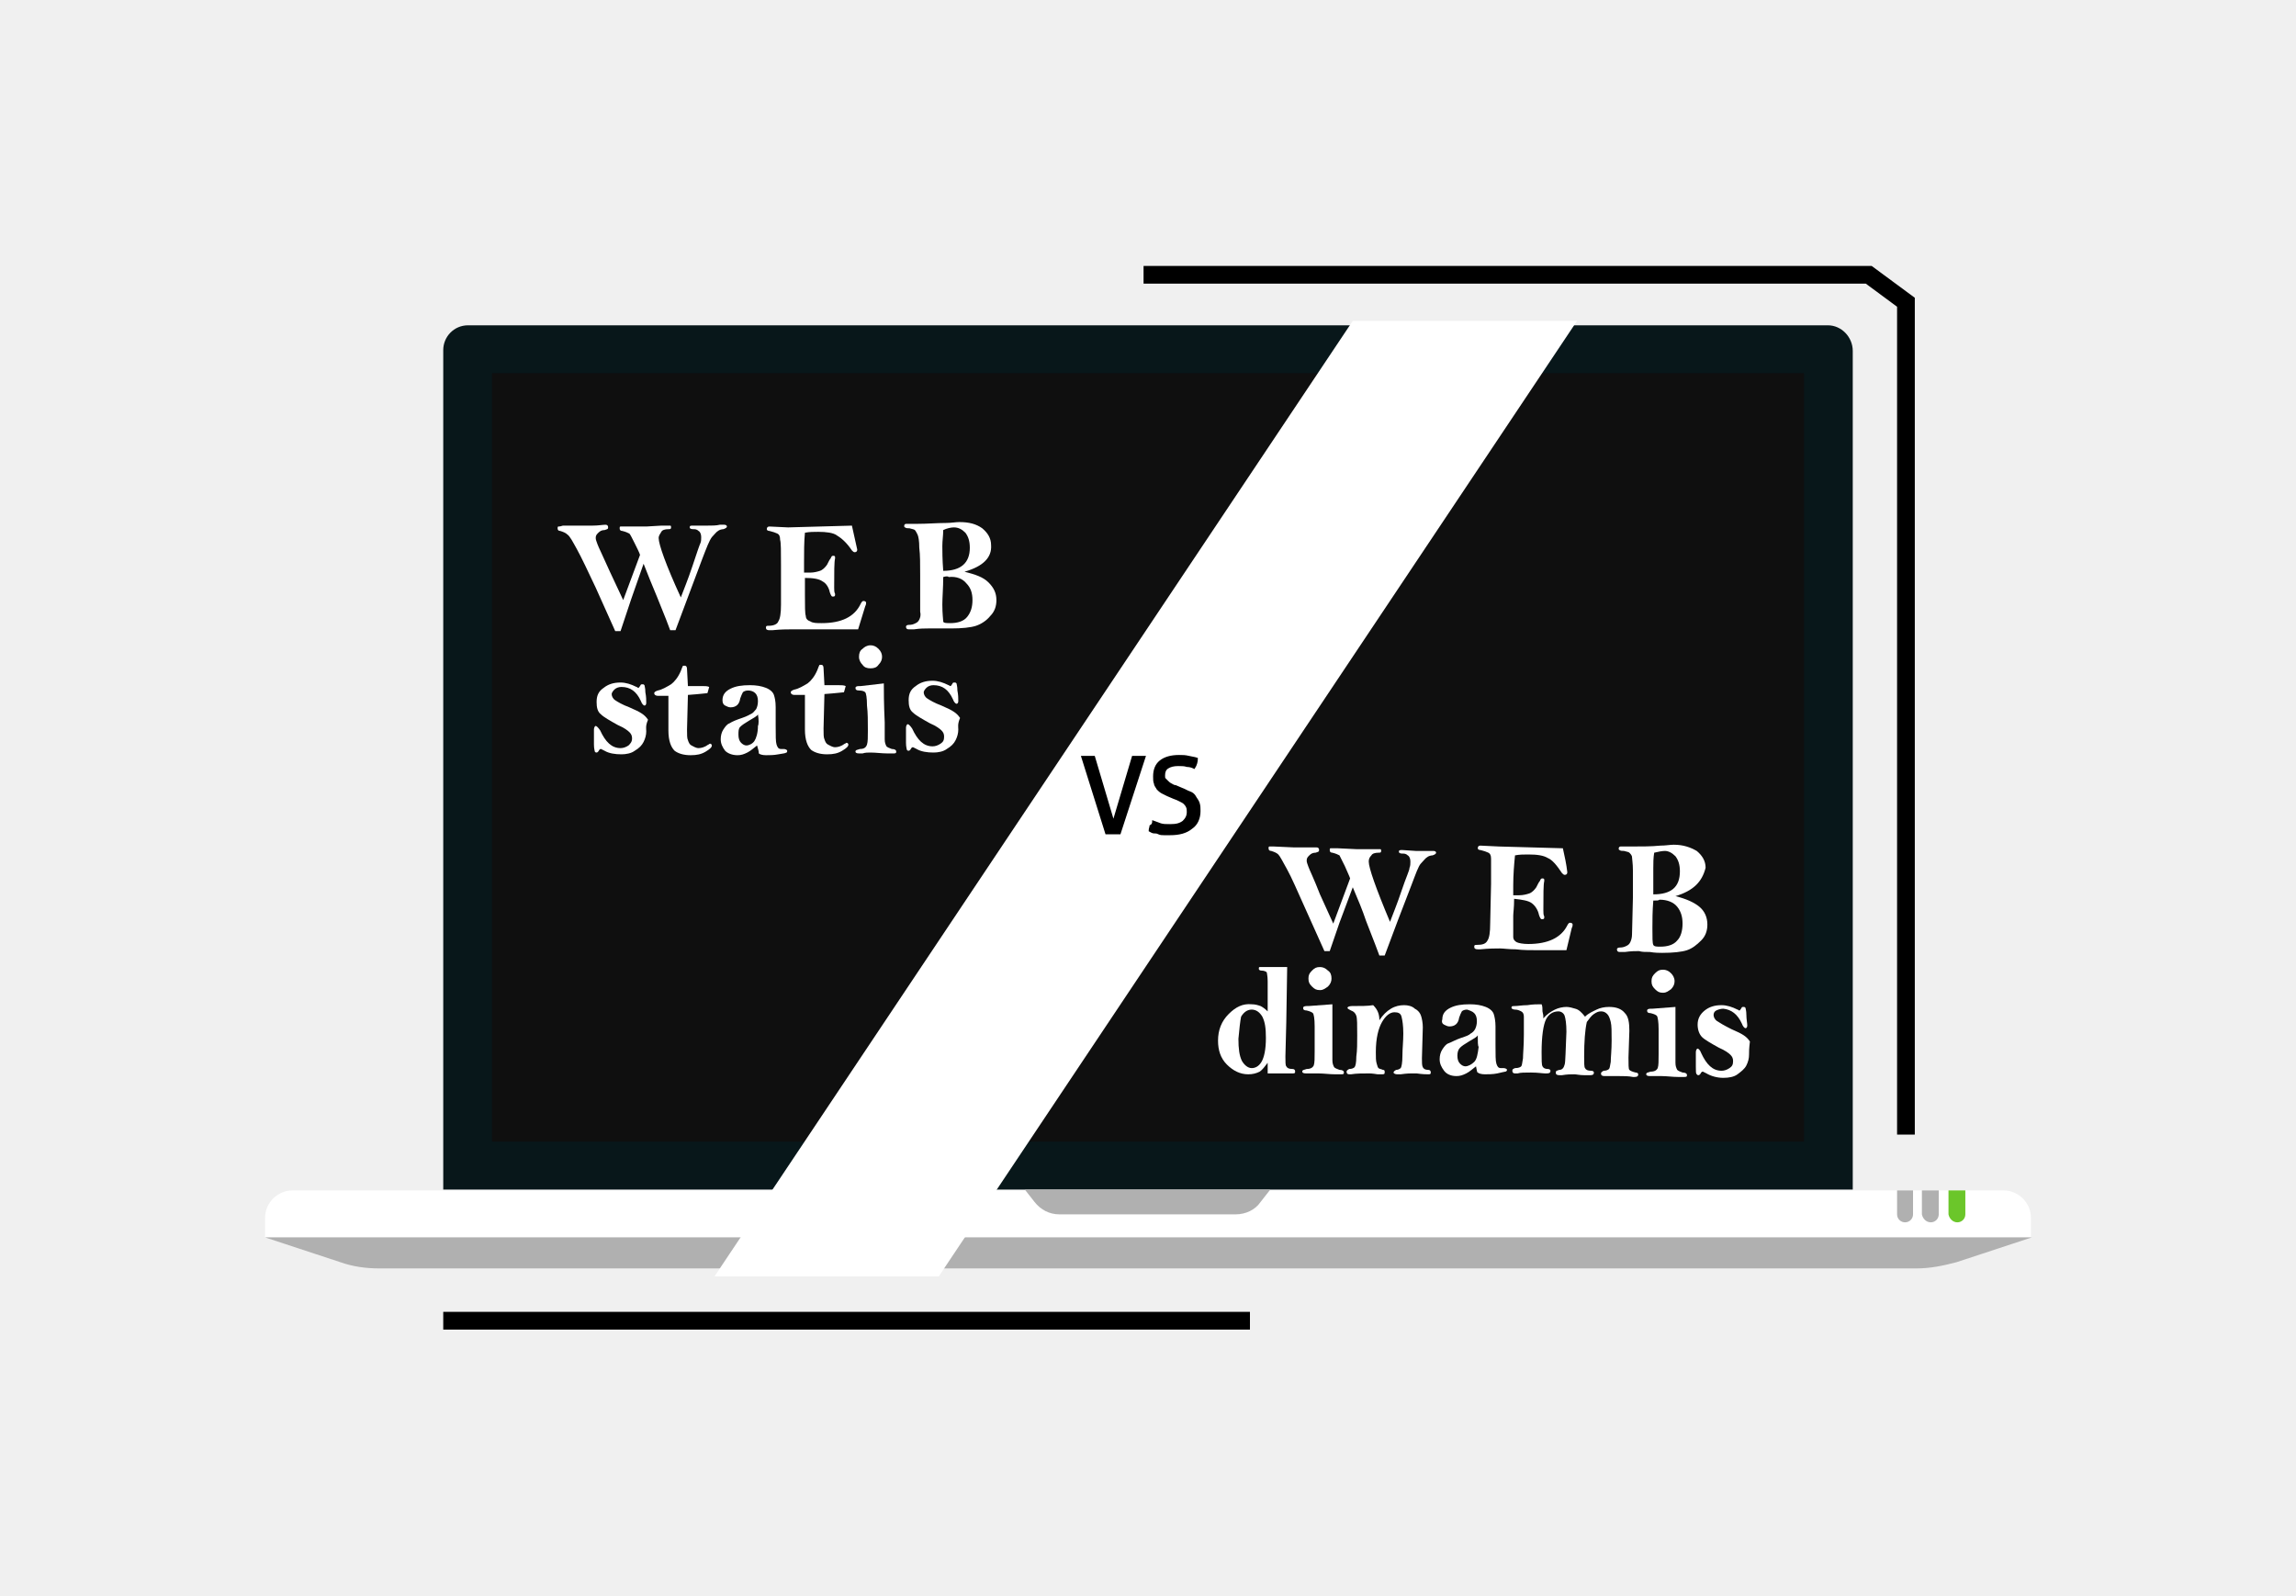
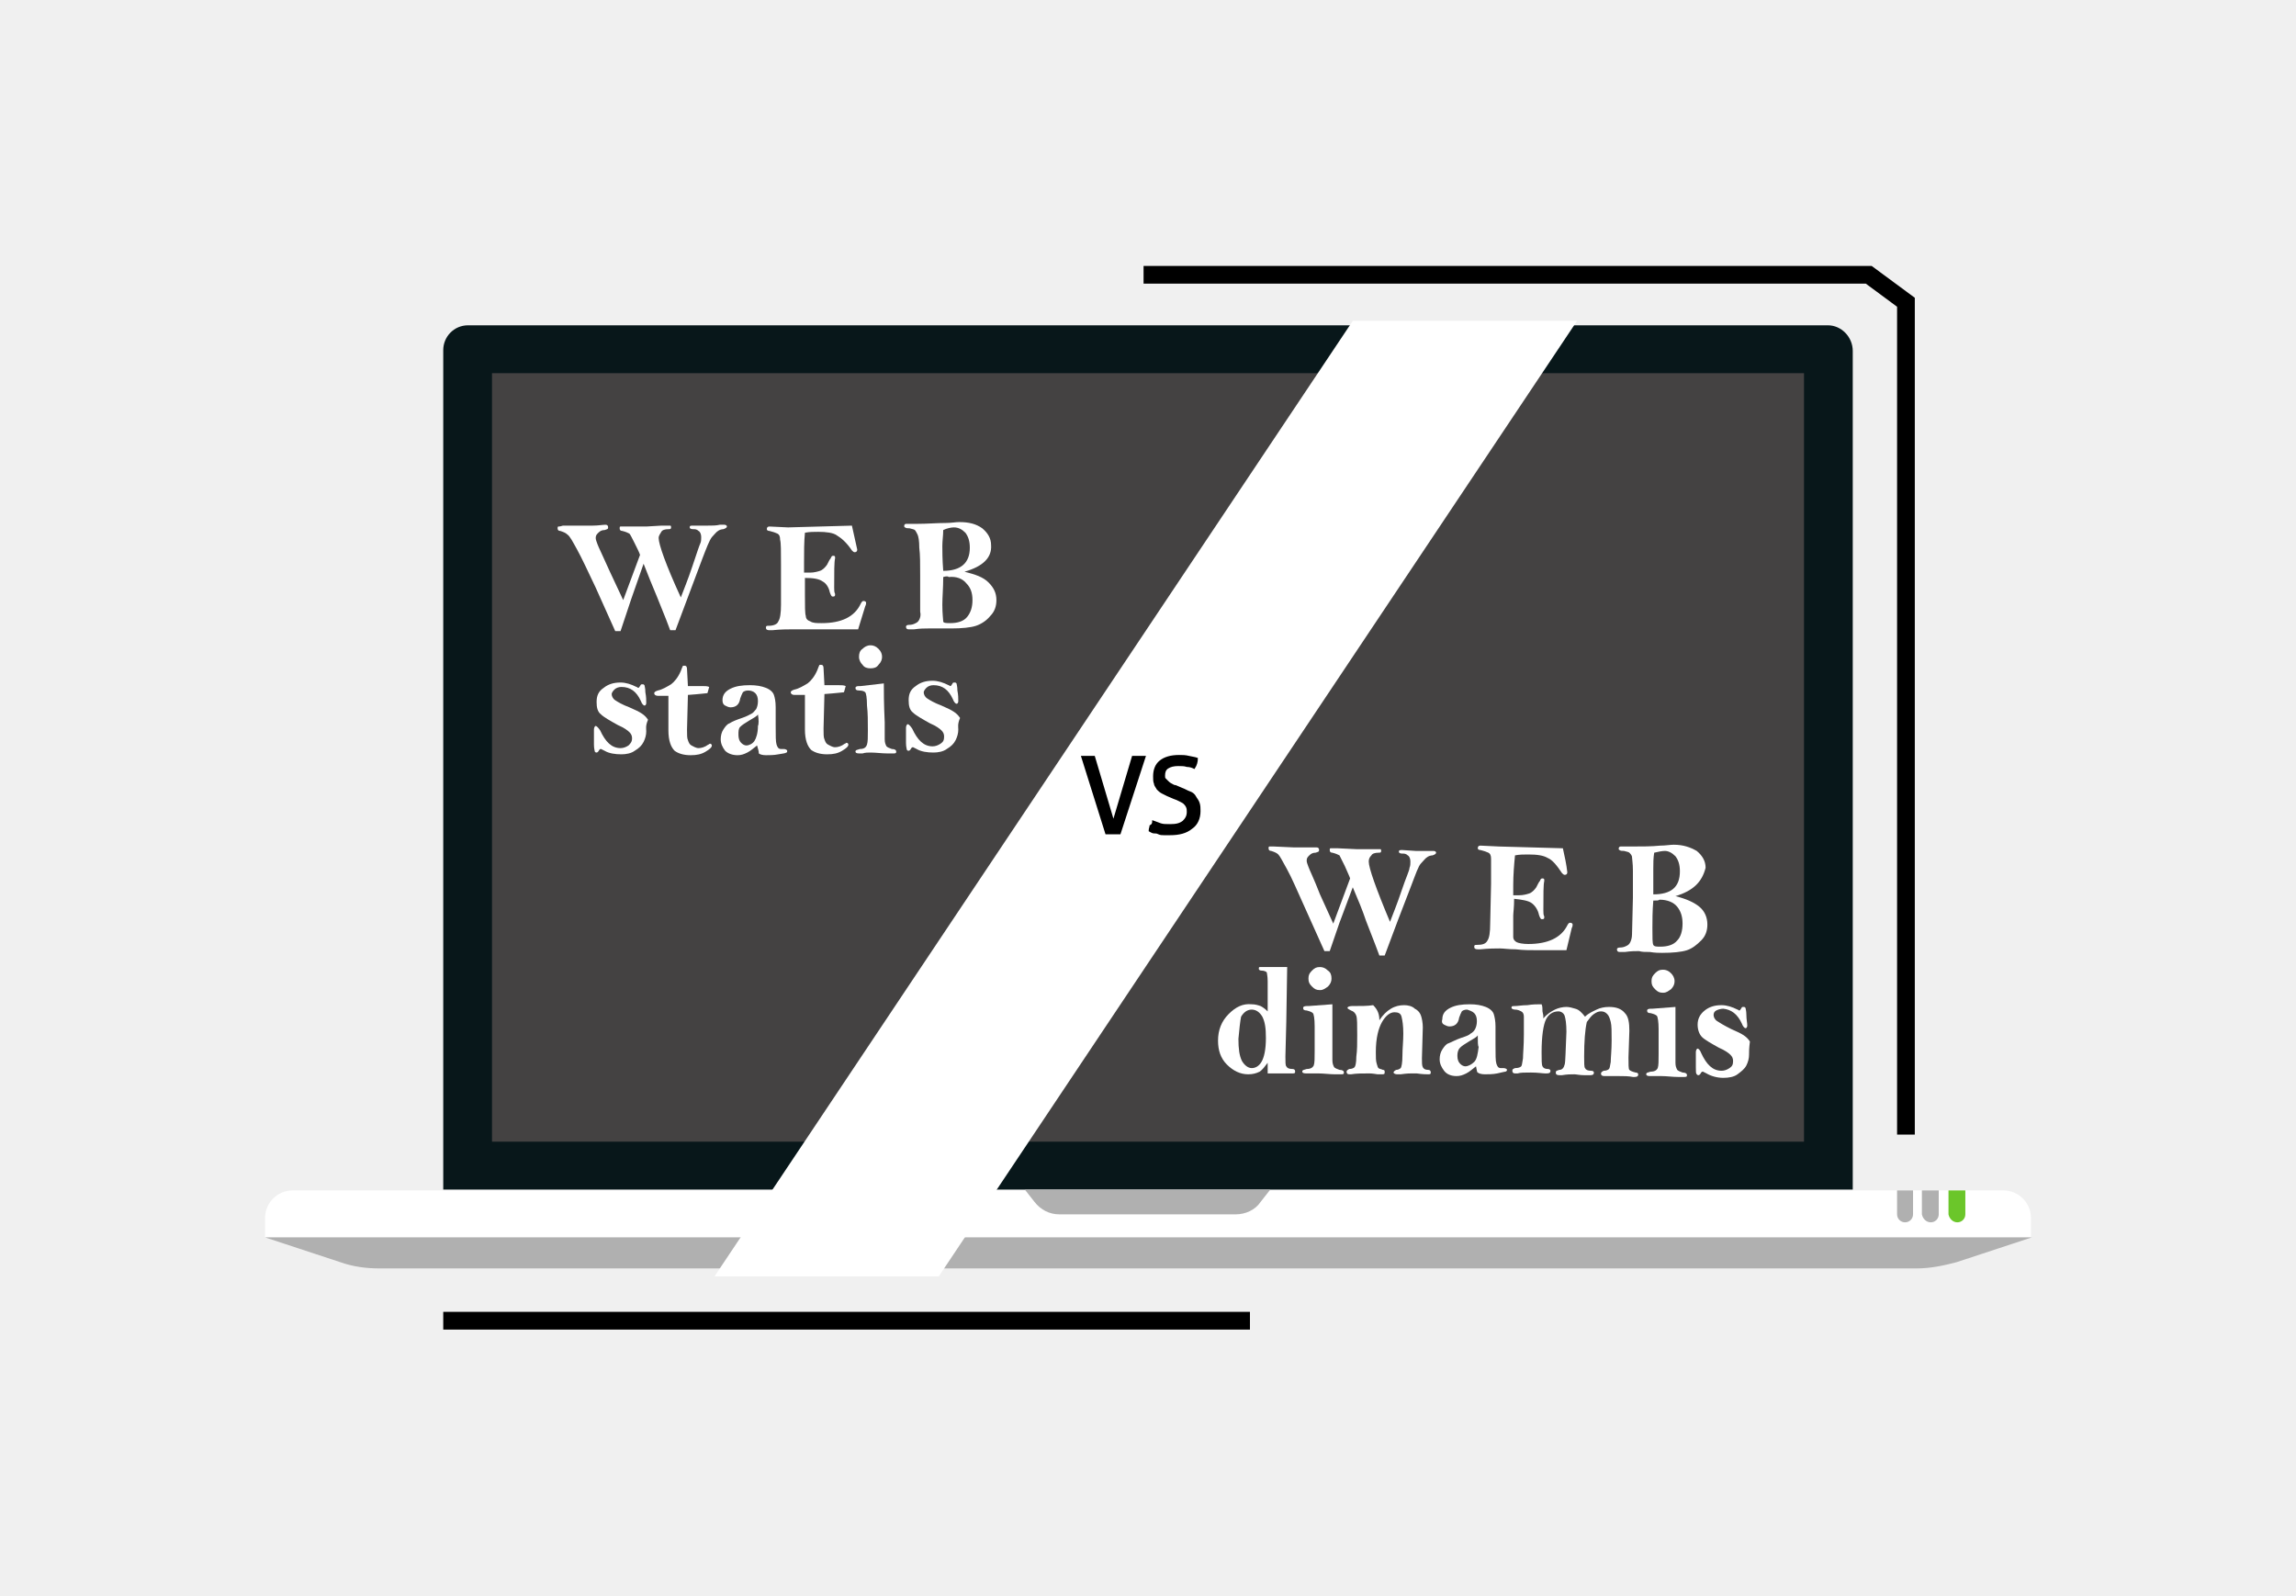
<svg xmlns="http://www.w3.org/2000/svg" version="1.1" id="Layer_1" x="0px" y="0px" viewBox="0 0 259 180" style="enable-background:new 0 0 259 180;" xml:space="preserve">
  <style type="text/css">
	.st0{display:none;fill:#E6E6E6;}
	.st1{fill:#08171A;}
- 	.st2{fill:#0F0F0F;}
+ 	.st2{fill:#444242;}
	.st3{fill:#FFFFFF;}
	.st4{fill:#B0B0B0;}
	.st5{fill:#6BC62A;}
	.st6{stroke:#000000;stroke-width:0.25;stroke-miterlimit:10;}
	.st7{fill:none;stroke:#000000;stroke-width:2;stroke-miterlimit:10;}
	.st8{enable-background:new    ;}
</style>
  <rect y="0" class="st0" width="259" height="180" />
  <g>
    <path class="st1" d="M206.2,36.7H52.8c-1.6,0-2.8,1.3-2.8,2.8v94.7h159V39.6C209,38,207.7,36.7,206.2,36.7z" />
    <rect x="55.5" y="42.1" class="st2" width="148" height="86.7" />
    <path class="st3" d="M229.1,139.6H29.9v-2.2c0-1.7,1.4-3.1,3.1-3.1h193c1.7,0,3.1,1.4,3.1,3.1V139.6z" />
    <path class="st4" d="M216.2,143.1H42.8c-1.5,0-3-0.2-4.4-0.7l-8.5-2.8h199.3l-8.5,2.8C219.2,142.8,217.7,143.1,216.2,143.1z" />
    <path class="st4" d="M143.3,134.2h-27.7l1.1,1.4c0.7,0.9,1.7,1.4,2.8,1.4h19.9c1.1,0,2.2-0.5,2.8-1.4L143.3,134.2z" />
    <path class="st5" d="M220.8,137.9L220.8,137.9c0.5,0,0.9-0.4,0.9-0.9v-2.7h-1.9v2.7C219.9,137.5,220.3,137.9,220.8,137.9z" />
    <path class="st4" d="M217.8,137.9L217.8,137.9c0.5,0,0.9-0.4,0.9-0.9v-2.7h-1.9v2.7C216.9,137.5,217.3,137.9,217.8,137.9z" />
    <path class="st4" d="M214.9,137.9L214.9,137.9c0.5,0,0.9-0.4,0.9-0.9v-2.7H214v2.7C214,137.5,214.4,137.9,214.9,137.9z" />
  </g>
  <polygon class="st3" points="152.6,36.2 80.6,144 105.9,144 177.9,36.2 " />
  <g>
    <path class="st6" d="M122.1,85.4c0.1,0,0.2,0,0.3,0s0.2,0,0.4,0c0.1,0,0.2,0,0.3,0s0.2,0,0.3,0l2.2,7.4l2.2-7.4c0.2,0,0.4,0,0.7,0   c0.1,0,0.2,0,0.3,0s0.2,0,0.3,0l-2.8,8.6c-0.1,0-0.2,0-0.3,0c-0.1,0-0.2,0-0.4,0s-0.2,0-0.4,0c-0.1,0-0.2,0-0.4,0L122.1,85.4z" />
    <path class="st6" d="M130.1,92.7c0.3,0.1,0.5,0.2,0.8,0.3c0.3,0.1,0.6,0.1,1.1,0.1c0.7,0,1.1-0.1,1.5-0.4c0.3-0.3,0.5-0.6,0.5-1.1   c0-0.2,0-0.4-0.1-0.6s-0.2-0.3-0.3-0.4s-0.3-0.2-0.5-0.3s-0.4-0.2-0.7-0.3l-0.7-0.3c-0.2-0.1-0.4-0.2-0.6-0.3   c-0.2-0.1-0.4-0.3-0.5-0.4c-0.1-0.2-0.3-0.4-0.3-0.6c-0.1-0.2-0.1-0.5-0.1-0.8c0-0.7,0.2-1.3,0.7-1.7c0.5-0.4,1.2-0.6,2.1-0.6   c0.4,0,0.7,0,1.1,0.1s0.6,0.1,0.9,0.2c0,0.3-0.1,0.7-0.3,1c-0.2-0.1-0.5-0.2-0.8-0.2c-0.3-0.1-0.6-0.1-1-0.1   c-0.5,0-0.9,0.1-1.2,0.3c-0.3,0.2-0.4,0.5-0.4,0.9c0,0.2,0,0.3,0.1,0.4s0.2,0.2,0.3,0.3s0.2,0.2,0.4,0.3c0.2,0.1,0.3,0.2,0.5,0.2   l0.7,0.3c0.3,0.1,0.6,0.3,0.9,0.4s0.5,0.3,0.6,0.5s0.3,0.4,0.4,0.7s0.1,0.6,0.1,0.9c0,0.8-0.3,1.5-0.9,1.9   c-0.6,0.5-1.4,0.7-2.4,0.7c-0.2,0-0.5,0-0.7,0s-0.4,0-0.6-0.1s-0.3-0.1-0.5-0.1s-0.3-0.1-0.5-0.2c0-0.2,0.1-0.4,0.1-0.5   C130,93.1,130.1,92.9,130.1,92.7z" />
  </g>
  <polyline class="st7" points="129,31 210.8,31 215,34.1 215,128 " />
  <line class="st7" x1="141" y1="149" x2="50" y2="149" />
  <g class="st8">
    <path class="st3" d="M70,71.2l-0.6,0l-2.2-4.9c-0.9-1.9-1.6-3.4-2.1-4.3c-0.5-0.9-0.8-1.5-1.1-1.7c-0.2-0.2-0.5-0.3-0.8-0.4   c-0.2,0-0.3-0.1-0.3-0.3c0-0.1,0-0.2,0.1-0.2c0.1,0,0.2,0,0.5-0.1l2.2,0c0.3,0,0.6,0,1.1,0c0.7,0,1.2-0.1,1.5-0.1   c0.2,0,0.3,0.1,0.3,0.3c0,0.2-0.1,0.2-0.4,0.3c-0.3,0-0.5,0.1-0.7,0.3c-0.2,0.2-0.3,0.3-0.3,0.6c0,0.2,0.1,0.4,0.2,0.7   c0.1,0.3,0.6,1.3,1.4,3.1l1.5,3.2l1.9-5.1c-0.1-0.3-0.3-0.7-0.6-1.3c-0.3-0.6-0.5-1-0.6-1.1c-0.2-0.1-0.4-0.2-0.8-0.3   c-0.2,0-0.3-0.1-0.3-0.3c0-0.1,0-0.2,0.1-0.2c0.1,0,0.3,0,0.8,0l2.1,0l1.7-0.1c0.6,0,0.9,0,1,0s0.1,0.1,0.1,0.2   c0,0.2-0.1,0.2-0.3,0.2c-0.4,0-0.7,0.1-0.8,0.3s-0.3,0.4-0.3,0.7c0,0.7,0.8,3,2.5,6.7c0.3-0.8,0.8-2,1.3-3.5   c0.5-1.5,0.8-2.4,0.9-2.6c0.1-0.2,0.1-0.5,0.1-0.7c0-0.3-0.1-0.6-0.3-0.7c-0.2-0.2-0.4-0.2-0.6-0.2c-0.3,0-0.4-0.1-0.4-0.2   c0-0.2,0.1-0.2,0.4-0.2l1.5,0c0.6,0,1.1,0,1.5-0.1c0.2,0,0.4,0,0.5,0c0.2,0,0.3,0.1,0.3,0.2c0,0.1-0.1,0.2-0.4,0.3   c-0.2,0-0.5,0.1-0.6,0.2c-0.2,0.1-0.4,0.4-0.7,0.7c-0.3,0.4-0.6,1.2-1.1,2.5l-1.5,4l-1.5,4l-0.6,0c-0.1-0.3-0.6-1.6-1.5-3.8   c-0.5-1.2-1-2.4-1.5-3.7l-1.4,4L70,71.2z" />
    <path class="st3" d="M96.1,59.3c0.2,0.9,0.4,1.8,0.6,2.7c0,0.2-0.1,0.3-0.3,0.3c-0.1,0-0.2-0.1-0.3-0.2c-0.6-0.9-1.2-1.4-1.7-1.7   C94,60.1,93.2,60,92.3,60c-0.5,0-1,0-1.5,0.1c-0.1,1-0.1,2.2-0.1,3.4c0,0.2,0,0.6,0,1.1l0.7,0c0.4,0,0.8-0.1,1.1-0.2   c0.3-0.1,0.6-0.4,0.8-0.7c0.2-0.4,0.3-0.6,0.4-0.7c0.1-0.2,0.1-0.3,0.3-0.3c0.2,0,0.2,0.1,0.2,0.2c0,0,0,0.1,0,0.1   c-0.1,0.4-0.1,1.5-0.1,3.3c0,0.3,0,0.5,0.1,0.7c0,0.1,0,0.1,0,0.1c0,0.2-0.1,0.2-0.3,0.2c-0.1,0-0.2-0.2-0.3-0.5   c-0.1-0.5-0.4-1-0.8-1.2c-0.4-0.3-1.1-0.4-2-0.4c0,1,0,1.6,0,1.9c0,1.3,0,2.1,0.1,2.4c0,0.3,0.2,0.5,0.5,0.6   c0.3,0.2,0.7,0.2,1.3,0.2c2.2,0,3.7-0.7,4.4-2.2c0.1-0.2,0.2-0.3,0.3-0.3c0.2,0,0.3,0.1,0.3,0.2c0,0.1,0,0.2-0.1,0.4L96.8,71   l-3.2,0c-0.9,0-1.7,0-2.5,0c-0.8,0-1.4,0-1.8,0c-0.5,0-1.2,0-2.2,0.1c-0.1,0-0.2,0-0.3,0c-0.3,0-0.4-0.1-0.4-0.3   c0-0.2,0.1-0.2,0.3-0.2c0.6,0,1-0.2,1.1-0.5c0.2-0.3,0.3-0.9,0.3-1.9l0-4.5c0-1.5,0-2.5-0.1-2.8c0-0.4-0.1-0.6-0.3-0.7   c-0.2-0.1-0.5-0.2-0.9-0.3c-0.2,0-0.3-0.1-0.3-0.2c0-0.2,0.1-0.3,0.3-0.3l2.1,0.1L96.1,59.3z" />
    <path class="st3" d="M108.8,64.5c1.2,0.3,2.1,0.6,2.7,1.2s0.9,1.2,0.9,2c0,0.7-0.2,1.3-0.7,1.8c-0.4,0.5-1,0.9-1.6,1.1   c-0.6,0.2-1.6,0.3-2.8,0.3c-0.3,0-0.8,0-1.4,0c-0.5,0-0.9,0-1.2,0c-0.4,0-0.9,0-1.6,0.1c-0.3,0-0.5,0-0.6,0c-0.2,0-0.3-0.1-0.3-0.3   c0-0.1,0.1-0.2,0.3-0.2c0.4,0,0.6-0.1,0.8-0.2s0.3-0.2,0.4-0.4c0.1-0.2,0.2-0.5,0.1-0.9l0-4.1c0-1.3,0-2.3-0.1-3.1   c0-0.8-0.1-1.3-0.2-1.5c-0.1-0.2-0.2-0.4-0.3-0.5c-0.1-0.1-0.3-0.1-0.6-0.2c-0.2,0-0.4,0-0.5-0.1c-0.1,0-0.1-0.1-0.1-0.2   c0-0.1,0.1-0.2,0.2-0.2c0.1,0,0.5,0,1.2,0c1.2,0,2.3-0.1,3.3-0.1c0.6,0,1.1-0.1,1.5-0.1c1.1,0,1.9,0.2,2.6,0.7c0.6,0.5,1,1.1,1,1.9   C111.9,62.9,110.9,63.9,108.8,64.5z M106.4,64.4c2,0,3-0.9,3-2.6c0-0.8-0.2-1.3-0.5-1.7c-0.4-0.4-0.8-0.6-1.3-0.6   c-0.3,0-0.8,0.1-1.2,0.3c0,0.6-0.1,1.2-0.1,1.8C106.3,62.1,106.3,63.1,106.4,64.4z M106.4,65.1c0,1.2-0.1,2.3-0.1,3.1   c0,1.1,0.1,1.7,0.1,1.9s0.4,0.2,0.8,0.2c0.8,0,1.5-0.2,1.9-0.7c0.4-0.5,0.6-1.1,0.6-1.9c0-0.8-0.2-1.4-0.7-1.9   c-0.4-0.5-1.1-0.8-2-0.7C107,65,106.7,65,106.4,65.1z" />
  </g>
  <g class="st8">
    <path class="st3" d="M72.9,82.5c0,0.4-0.1,0.8-0.3,1.2c-0.2,0.4-0.5,0.7-1,1c-0.4,0.3-1,0.4-1.5,0.4c-0.7,0-1.4-0.1-1.9-0.4   c-0.2-0.1-0.4-0.2-0.4-0.2c-0.1,0-0.1,0-0.2,0.1c-0.1,0.2-0.2,0.3-0.3,0.3c-0.1,0-0.1,0-0.2-0.1c0-0.1-0.1-0.3-0.1-0.8   c0-0.5,0-1,0-1.7c0-0.2,0.1-0.4,0.2-0.4s0.3,0.2,0.5,0.5c0.6,1.3,1.3,2,2.3,2c0.3,0,0.6-0.1,0.9-0.3c0.2-0.2,0.4-0.4,0.4-0.8   c0-0.3-0.1-0.5-0.3-0.7c-0.2-0.2-0.6-0.5-1.3-0.8c-0.9-0.5-1.6-0.9-1.9-1.2c-0.4-0.3-0.5-0.8-0.5-1.4c0-0.7,0.2-1.2,0.8-1.6   c0.5-0.4,1.1-0.6,1.9-0.6c0.6,0,1.2,0.2,1.8,0.5c0.1,0,0.1,0.1,0.2,0.1c0.1,0,0.1-0.1,0.2-0.2c0.1-0.2,0.1-0.2,0.3-0.2   c0.1,0,0.1,0,0.2,0.1c0,0.1,0.1,0.3,0.1,0.8c0.1,0.5,0.1,0.9,0.1,1.2c0,0.2-0.1,0.3-0.2,0.3c-0.1,0-0.3-0.2-0.4-0.5   c-0.5-1.1-1.2-1.6-2.2-1.6c-0.3,0-0.6,0.1-0.8,0.3c-0.2,0.2-0.3,0.4-0.3,0.5c0,0.2,0.1,0.5,0.4,0.7c0.3,0.2,0.8,0.5,1.6,0.8   c0.7,0.3,1.1,0.5,1.4,0.7c0.3,0.2,0.5,0.4,0.7,0.7C72.8,81.9,72.9,82.2,72.9,82.5z" />
    <path class="st3" d="M77.6,77.4c0.4,0,0.9,0,1.6,0c0.3,0,0.6,0,0.8,0.1c-0.1,0.4-0.2,0.7-0.2,0.7c-0.1,0-0.8,0.1-2.2,0.2l-0.1,3.9   c0,0.6,0,1,0.1,1.2c0.1,0.3,0.2,0.5,0.4,0.6s0.5,0.3,0.8,0.3c0.3,0,0.7-0.1,1.1-0.4c0.1,0,0.1-0.1,0.2-0.1c0.1,0,0.2,0.1,0.2,0.2   c0,0.2-0.2,0.4-0.7,0.7c-0.5,0.3-1,0.4-1.7,0.4c-0.8,0-1.4-0.2-1.8-0.5c-0.4-0.4-0.7-1.1-0.7-2.3c0-1.3,0-2.6,0-3.9   c-0.6,0-1,0-1.2,0c-0.2,0-0.4-0.1-0.4-0.3c0-0.1,0.1-0.2,0.4-0.3c0.5-0.1,1-0.4,1.5-0.7c0.4-0.3,0.8-0.8,1.1-1.5   c0.1-0.3,0.2-0.5,0.2-0.5c0-0.1,0.1-0.1,0.2-0.1c0.2,0,0.3,0.1,0.3,0.4L77.6,77.4z" />
    <path class="st3" d="M85.4,84.1c-0.4,0.3-0.7,0.6-1.1,0.8c-0.4,0.2-0.7,0.3-1.1,0.3c-0.6,0-1.1-0.2-1.4-0.5   c-0.3-0.4-0.5-0.8-0.5-1.3c0-0.4,0.1-0.8,0.3-1.1c0.2-0.3,0.4-0.6,0.7-0.7c0.3-0.2,0.8-0.4,1.4-0.6c0.6-0.2,0.9-0.4,1.1-0.5   s0.3-0.3,0.5-0.5c0.1-0.2,0.2-0.5,0.2-0.9c0-0.4-0.1-0.7-0.3-0.9s-0.5-0.3-0.8-0.3c-0.3,0-0.5,0.1-0.6,0.2   c-0.1,0.2-0.2,0.4-0.3,0.7c-0.1,0.7-0.5,1-1.1,1c-0.2,0-0.4-0.1-0.6-0.2c-0.2-0.1-0.3-0.3-0.3-0.6c0-0.6,0.3-1,0.9-1.3   c0.6-0.3,1.3-0.4,2.2-0.4c0.7,0,1.3,0.1,1.8,0.3c0.5,0.2,0.8,0.5,0.9,0.8c0.1,0.3,0.2,0.7,0.2,1.4l0,2.1c0,1.1,0,1.8,0.1,2.1   c0.1,0.3,0.2,0.5,0.5,0.5c0,0,0.1,0,0.1,0c0.1,0,0.2,0,0.2,0c0.2,0,0.4,0.1,0.4,0.2c0,0.1,0,0.2-0.1,0.2c-0.1,0.1-0.4,0.1-0.9,0.2   s-1,0.1-1.4,0.1s-0.7-0.1-0.8-0.2C85.6,84.7,85.5,84.5,85.4,84.1z M85.5,80.6c-0.1,0.2-0.5,0.4-1,0.7c-0.5,0.3-0.8,0.5-1,0.7   c-0.2,0.2-0.2,0.5-0.2,0.9c0,0.4,0.1,0.7,0.3,0.9c0.2,0.2,0.4,0.3,0.6,0.3c0.3,0,0.7-0.2,0.9-0.5s0.4-0.9,0.4-1.7   C85.6,81.7,85.6,81.2,85.5,80.6z" />
    <path class="st3" d="M93,77.3c0.4,0,0.9,0,1.6,0c0.3,0,0.6,0,0.8,0.1c-0.1,0.4-0.2,0.7-0.2,0.7c-0.1,0-0.8,0.1-2.2,0.2l-0.1,3.9   c0,0.6,0,1,0.1,1.2c0.1,0.3,0.2,0.5,0.4,0.6s0.5,0.3,0.8,0.3c0.3,0,0.7-0.1,1.1-0.4c0.1,0,0.1-0.1,0.2-0.1c0.1,0,0.2,0.1,0.2,0.2   c0,0.2-0.2,0.4-0.7,0.7c-0.5,0.3-1,0.4-1.7,0.4c-0.8,0-1.4-0.2-1.8-0.5c-0.4-0.4-0.7-1.1-0.7-2.3c0-1.3,0-2.6,0-3.9   c-0.6,0-1,0-1.2,0c-0.2,0-0.4-0.1-0.4-0.3c0-0.1,0.1-0.2,0.4-0.3c0.5-0.1,1-0.4,1.5-0.7c0.4-0.3,0.8-0.8,1.1-1.5   c0.1-0.3,0.2-0.5,0.2-0.5c0-0.1,0.1-0.1,0.2-0.1c0.2,0,0.3,0.1,0.3,0.4L93,77.3z" />
    <path class="st3" d="M99.7,77.1c0,0.8,0,2.3,0.1,4.4l0,1.9c0,0.4,0.1,0.6,0.2,0.8c0.1,0.1,0.3,0.2,0.6,0.3c0.3,0,0.5,0.1,0.5,0.3   c0,0.2-0.1,0.2-0.4,0.2c-0.1,0-0.3,0-0.6,0c-0.6,0-1.3-0.1-1.9-0.1c-0.3,0-0.6,0-0.9,0.1c-0.2,0-0.3,0-0.4,0   c-0.3,0-0.4-0.1-0.4-0.2c0-0.2,0.2-0.2,0.5-0.3c0.5,0,0.7-0.2,0.8-0.5c0.1-0.3,0.1-0.8,0.1-1.6c0-1,0-2-0.1-2.8   c0-0.9-0.1-1.4-0.2-1.5c-0.1-0.1-0.3-0.2-0.7-0.2c-0.3,0-0.4-0.1-0.4-0.3c0-0.1,0.1-0.2,0.4-0.2l0.2,0L99.7,77.1z M99.5,74.1   c0,0.3-0.1,0.6-0.4,0.9c-0.2,0.3-0.5,0.4-0.9,0.4c-0.4,0-0.7-0.1-0.9-0.4c-0.2-0.2-0.4-0.5-0.4-0.9c0-0.4,0.1-0.7,0.4-0.9   c0.2-0.2,0.5-0.4,0.9-0.4c0.3,0,0.6,0.1,0.9,0.4C99.4,73.5,99.5,73.8,99.5,74.1z" />
    <path class="st3" d="M108.1,82.3c0,0.4-0.1,0.8-0.3,1.2s-0.5,0.7-1,1c-0.4,0.3-1,0.4-1.5,0.4c-0.7,0-1.4-0.1-1.9-0.4   c-0.2-0.1-0.4-0.2-0.4-0.2c-0.1,0-0.1,0-0.2,0.1c-0.1,0.2-0.2,0.3-0.3,0.3c-0.1,0-0.1,0-0.2-0.1c0-0.1-0.1-0.3-0.1-0.8   c0-0.5,0-1,0-1.7c0-0.2,0.1-0.4,0.2-0.4c0.1,0,0.3,0.2,0.5,0.5c0.6,1.3,1.3,2,2.3,2c0.3,0,0.6-0.1,0.9-0.3s0.4-0.4,0.4-0.8   c0-0.3-0.1-0.5-0.3-0.7c-0.2-0.2-0.6-0.5-1.3-0.8c-0.9-0.5-1.6-0.9-1.9-1.2c-0.4-0.3-0.5-0.8-0.5-1.4c0-0.7,0.2-1.2,0.8-1.6   c0.5-0.4,1.1-0.6,1.9-0.6c0.6,0,1.2,0.2,1.8,0.5c0.1,0,0.1,0.1,0.2,0.1c0.1,0,0.1-0.1,0.2-0.2c0.1-0.2,0.1-0.2,0.3-0.2   c0.1,0,0.1,0,0.2,0.1c0,0.1,0.1,0.3,0.1,0.8c0.1,0.5,0.1,0.9,0.1,1.2c0,0.2-0.1,0.3-0.2,0.3c-0.1,0-0.3-0.2-0.4-0.5   c-0.5-1.1-1.2-1.6-2.2-1.6c-0.3,0-0.6,0.1-0.8,0.3s-0.3,0.4-0.3,0.5c0,0.2,0.1,0.5,0.4,0.7c0.3,0.2,0.8,0.5,1.6,0.8   c0.7,0.3,1.1,0.5,1.4,0.7c0.3,0.2,0.5,0.4,0.7,0.7C108,81.7,108.1,82,108.1,82.3z" />
  </g>
  <g class="st8">
    <path class="st3" d="M150,107.3l-0.6,0l-2.2-4.9c-0.9-2-1.5-3.4-2-4.3s-0.8-1.5-1-1.7s-0.5-0.3-0.8-0.4c-0.2,0-0.3-0.1-0.3-0.3   c0-0.1,0-0.2,0.1-0.2c0.1,0,0.2,0,0.5,0l2.2,0.1c0.3,0,0.6,0,1.1,0c0.7,0,1.2,0,1.5,0c0.2,0,0.3,0.1,0.3,0.3c0,0.2-0.1,0.2-0.4,0.3   c-0.3,0-0.5,0.1-0.7,0.3c-0.2,0.2-0.3,0.3-0.3,0.6c0,0.2,0.1,0.4,0.2,0.7c0.1,0.3,0.6,1.3,1.3,3.1l1.5,3.3l1.9-5.1   c-0.1-0.3-0.3-0.7-0.6-1.4c-0.3-0.6-0.5-1-0.6-1.2c-0.2-0.1-0.4-0.2-0.8-0.3c-0.2,0-0.3-0.1-0.3-0.3c0-0.1,0-0.2,0.1-0.2   c0.1,0,0.3,0,0.8,0l2.1,0.1l1.7,0c0.6,0,0.9,0,1,0s0.1,0.1,0.1,0.2c0,0.2-0.1,0.2-0.3,0.2c-0.4,0-0.7,0.1-0.8,0.3   c-0.2,0.2-0.3,0.4-0.3,0.7c0,0.7,0.8,3,2.4,6.8c0.3-0.8,0.8-2,1.3-3.5s0.9-2.3,0.9-2.6c0.1-0.2,0.1-0.5,0.1-0.7   c0-0.3-0.1-0.6-0.3-0.7c-0.2-0.2-0.4-0.2-0.6-0.2c-0.3,0-0.4-0.1-0.4-0.2c0-0.2,0.1-0.2,0.4-0.2l1.5,0.1c0.6,0,1.1,0,1.5,0   c0.2,0,0.4,0,0.5,0c0.2,0,0.3,0.1,0.3,0.2c0,0.1-0.1,0.2-0.4,0.3c-0.2,0-0.5,0.1-0.6,0.2c-0.2,0.1-0.4,0.4-0.7,0.7   s-0.6,1.2-1.1,2.5l-1.5,3.9l-1.5,4l-0.6,0c-0.1-0.3-0.6-1.6-1.5-3.9c-0.4-1.2-0.9-2.4-1.5-3.8l-1.5,4L150,107.3z" />
    <path class="st3" d="M176.3,95.7c0.2,0.9,0.4,1.8,0.5,2.7c0,0.2-0.1,0.3-0.3,0.3c-0.1,0-0.2-0.1-0.3-0.2c-0.6-0.9-1.1-1.5-1.6-1.7   c-0.5-0.3-1.2-0.4-2.2-0.4c-0.5,0-1,0-1.5,0.1c-0.1,1-0.2,2.2-0.2,3.4c0,0.2,0,0.6,0,1.1l0.7,0c0.4,0,0.8-0.1,1.1-0.2   s0.6-0.4,0.8-0.7c0.2-0.4,0.3-0.6,0.4-0.7c0.1-0.2,0.1-0.3,0.3-0.3c0.2,0,0.2,0.1,0.2,0.2c0,0,0,0.1,0,0.1   c-0.1,0.4-0.1,1.5-0.1,3.3c0,0.3,0,0.5,0.1,0.7c0,0.1,0,0.1,0,0.1c0,0.2-0.1,0.2-0.3,0.2c-0.1,0-0.2-0.2-0.3-0.5   c-0.1-0.5-0.4-1-0.8-1.3c-0.4-0.3-1.1-0.4-2-0.5c0,1-0.1,1.6-0.1,1.9c0,1.3,0,2.1,0,2.4c0,0.3,0.2,0.5,0.4,0.6s0.7,0.2,1.3,0.2   c2.2,0,3.7-0.7,4.4-2.1c0.1-0.2,0.2-0.3,0.3-0.3c0.2,0,0.3,0.1,0.3,0.2c0,0.1,0,0.2-0.1,0.4l-0.6,2.5l-3.2,0c-0.9,0-1.7,0-2.5-0.1   c-0.8,0-1.4-0.1-1.8-0.1c-0.5,0-1.2,0-2.2,0.1c-0.1,0-0.2,0-0.3,0c-0.3,0-0.4-0.1-0.4-0.3c0-0.2,0.1-0.2,0.3-0.2   c0.6,0,1-0.1,1.2-0.5c0.2-0.3,0.3-0.9,0.3-1.9l0.1-4.5c0-1.5,0-2.5,0-2.8c0-0.4-0.1-0.6-0.3-0.7c-0.2-0.1-0.5-0.2-0.9-0.3   c-0.2,0-0.3-0.1-0.3-0.2c0-0.2,0.1-0.3,0.3-0.3l2.1,0.1L176.3,95.7z" />
    <path class="st3" d="M189,101.1c1.2,0.3,2.1,0.7,2.7,1.2c0.6,0.5,0.9,1.2,0.9,2c0,0.7-0.2,1.3-0.7,1.8s-1,0.9-1.6,1.1   s-1.6,0.3-2.8,0.3c-0.3,0-0.8,0-1.4-0.1c-0.5,0-0.9,0-1.2-0.1c-0.4,0-0.9,0-1.6,0.1c-0.3,0-0.5,0-0.6,0c-0.2,0-0.3-0.1-0.3-0.3   c0-0.1,0.1-0.2,0.3-0.2c0.4,0,0.6-0.1,0.8-0.2c0.2-0.1,0.3-0.2,0.4-0.4s0.2-0.5,0.2-0.9l0.1-4.1c0-1.3,0-2.3,0-3.1   c0-0.8-0.1-1.3-0.1-1.5s-0.2-0.4-0.3-0.5c-0.1-0.1-0.3-0.1-0.6-0.2c-0.2,0-0.4,0-0.5-0.1c-0.1,0-0.1-0.1-0.1-0.2   c0-0.1,0.1-0.2,0.2-0.2c0.1,0,0.5,0,1.2,0c1.2,0,2.3,0,3.3-0.1c0.6,0,1.1-0.1,1.5-0.1c1.1,0,1.9,0.3,2.6,0.7c0.6,0.5,1,1.1,1,1.9   C192,99.5,191,100.5,189,101.1z M186.5,101.6c-0.1,1.2-0.1,2.3-0.1,3.1c0,1.1,0,1.7,0.1,1.9c0.1,0.2,0.4,0.2,0.8,0.2   c0.8,0,1.5-0.2,1.9-0.7c0.4-0.4,0.6-1.1,0.6-1.9c0-0.8-0.2-1.4-0.6-1.9c-0.4-0.5-1.1-0.8-2-0.8   C187.1,101.6,186.9,101.6,186.5,101.6z M186.5,100.9c2,0,3-0.8,3-2.6c0-0.8-0.2-1.3-0.5-1.7c-0.4-0.4-0.8-0.6-1.2-0.6   c-0.3,0-0.8,0.1-1.2,0.2c-0.1,0.6-0.1,1.2-0.1,1.8C186.5,98.7,186.5,99.6,186.5,100.9z" />
  </g>
  <g class="st8">
    <path class="st3" d="M143,114.1c0-1.7,0-2.8,0-3.4c0-0.6-0.1-0.9-0.1-1c-0.1-0.1-0.3-0.2-0.6-0.2c-0.2,0-0.3-0.1-0.3-0.2   c0-0.1,0-0.2,0.1-0.2c0.1,0,0.3,0,0.8,0l2.3,0l-0.1,6.2l-0.1,3.9c0,0.6,0,1,0.1,1.1c0.1,0.2,0.3,0.3,0.7,0.3c0.2,0,0.3,0.1,0.3,0.3   c0,0.2-0.1,0.2-0.3,0.2l-2.8,0l0-1.2c-0.3,0.4-0.6,0.8-0.9,1c-0.4,0.2-0.8,0.3-1.3,0.3c-0.9,0-1.7-0.4-2.4-1.1   c-0.7-0.7-1-1.6-1-2.7c0-1.2,0.4-2.2,1.2-3c0.8-0.8,1.6-1.2,2.6-1.1c0.4,0,0.7,0.1,1,0.2C142.4,113.6,142.7,113.8,143,114.1z    M139.7,117.2c0,1.1,0.1,1.9,0.4,2.5c0.3,0.5,0.7,0.8,1.1,0.8c0.4,0,0.8-0.2,1.1-0.7s0.5-1.4,0.5-2.7c0-1.1-0.1-1.8-0.4-2.4   c-0.3-0.5-0.7-0.8-1.2-0.8c-0.5,0-0.9,0.3-1.2,0.8C139.9,115.2,139.8,116.1,139.7,117.2z" />
    <path class="st3" d="M150.3,113.3c0,0.8,0,2.3,0,4.4l0,1.9c0,0.4,0.1,0.6,0.2,0.8c0.1,0.1,0.3,0.2,0.6,0.3c0.3,0,0.5,0.1,0.5,0.3   c0,0.2-0.1,0.2-0.4,0.2c-0.1,0-0.3,0-0.6,0c-0.6,0-1.3-0.1-1.9-0.1c-0.3,0-0.6,0-1,0c-0.2,0-0.3,0-0.4,0c-0.3,0-0.4-0.1-0.4-0.2   c0-0.2,0.2-0.2,0.5-0.3c0.5,0,0.7-0.2,0.8-0.4c0.1-0.3,0.1-0.8,0.1-1.6c0-1,0-2,0-2.8c0-0.9-0.1-1.4-0.2-1.5   c-0.1-0.1-0.3-0.2-0.7-0.3c-0.3,0-0.4-0.1-0.4-0.3c0-0.1,0.1-0.2,0.4-0.2l0.2,0L150.3,113.3z M150.2,110.4c0,0.3-0.1,0.6-0.4,0.9   c-0.3,0.2-0.5,0.4-0.9,0.4c-0.4,0-0.6-0.1-0.9-0.4s-0.4-0.5-0.4-0.9c0-0.4,0.1-0.6,0.4-0.9s0.5-0.4,0.9-0.4c0.3,0,0.6,0.1,0.9,0.4   C150.1,109.7,150.2,110,150.2,110.4z" />
    <path class="st3" d="M155.6,115.1c0.4-0.6,0.8-1,1.3-1.3c0.5-0.3,1-0.4,1.5-0.4c0.4,0,0.9,0.1,1.2,0.4c0.4,0.2,0.6,0.5,0.7,0.8   s0.2,0.8,0.2,1.3l-0.1,3.5c0,0.5,0,0.8,0.1,1c0.1,0.2,0.3,0.3,0.6,0.3c0.2,0,0.3,0.1,0.3,0.3c0,0.2-0.1,0.2-0.3,0.2   c-0.2,0-0.6,0-1.3-0.1c-0.2,0-0.4,0-0.6,0c-0.1,0-0.5,0-1.2,0.1l-0.4,0c-0.2,0-0.4-0.1-0.4-0.2c0-0.1,0.1-0.2,0.3-0.3   c0.2,0,0.4-0.1,0.5-0.2c0.1-0.1,0.2-0.6,0.2-1.4s0.1-1.6,0.1-2.5c0-0.9-0.1-1.5-0.2-1.9s-0.4-0.5-0.8-0.5c-0.5,0-1,0.4-1.4,1.1   c-0.4,0.7-0.7,1.8-0.7,3.4c0,0.6,0,1,0.1,1.3s0.1,0.4,0.2,0.5c0.1,0.1,0.3,0.1,0.5,0.2c0.2,0,0.2,0.1,0.2,0.3   c0,0.2-0.1,0.2-0.4,0.2c-0.1,0-0.2,0-0.4,0c-0.6-0.1-0.9-0.1-0.9-0.1c-0.8,0-1.5,0-2.1,0.1c-0.1,0-0.2,0-0.2,0   c-0.2,0-0.3-0.1-0.3-0.3c0-0.1,0.1-0.2,0.3-0.3c0.3,0,0.5-0.1,0.6-0.2c0.1-0.1,0.2-0.5,0.2-1.2c0.1-0.7,0.1-1.5,0.1-2.4   c0-1.2,0-1.9-0.1-2.2c-0.1-0.3-0.3-0.5-0.6-0.6c-0.2-0.1-0.4-0.2-0.4-0.3c0-0.1,0.2-0.2,0.5-0.2c1,0,1.8,0,2.4-0.1   C155.4,113.9,155.6,114.4,155.6,115.1z" />
    <path class="st3" d="M166.5,120.3c-0.4,0.3-0.7,0.6-1.1,0.8c-0.4,0.2-0.7,0.3-1.1,0.3c-0.6,0-1.1-0.2-1.4-0.6s-0.5-0.8-0.5-1.3   c0-0.4,0.1-0.8,0.3-1.1c0.2-0.3,0.4-0.6,0.7-0.7s0.8-0.4,1.4-0.6c0.6-0.2,0.9-0.3,1.1-0.5c0.2-0.1,0.4-0.3,0.5-0.5   c0.1-0.2,0.2-0.5,0.2-0.9c0-0.4-0.1-0.7-0.3-0.9c-0.2-0.2-0.5-0.3-0.8-0.4c-0.3,0-0.5,0.1-0.6,0.2c-0.1,0.2-0.2,0.4-0.3,0.7   c-0.1,0.7-0.5,1-1.1,1c-0.2,0-0.4-0.1-0.6-0.2s-0.3-0.3-0.2-0.6c0-0.6,0.3-1,0.9-1.3c0.6-0.3,1.3-0.4,2.2-0.4   c0.7,0,1.3,0.1,1.8,0.3c0.5,0.2,0.8,0.5,0.9,0.8s0.2,0.8,0.2,1.4l0,2.1c0,1.1,0,1.8,0.1,2.1c0.1,0.3,0.2,0.5,0.5,0.5   c0,0,0.1,0,0.1,0c0.1,0,0.2,0,0.2,0c0.2,0,0.4,0.1,0.4,0.2c0,0.1-0.1,0.2-0.2,0.2s-0.4,0.1-0.9,0.2s-1,0.1-1.4,0.1   c-0.4,0-0.7-0.1-0.8-0.2C166.6,121,166.6,120.7,166.5,120.3z M166.7,116.8c-0.1,0.2-0.5,0.4-1,0.7c-0.5,0.3-0.8,0.5-1,0.7   c-0.2,0.2-0.3,0.5-0.3,0.9c0,0.4,0.1,0.7,0.3,0.9c0.2,0.2,0.4,0.3,0.6,0.3c0.3,0,0.7-0.2,1-0.5s0.4-0.9,0.5-1.7   C166.7,118,166.7,117.5,166.7,116.8z" />
    <path class="st3" d="M174.1,114.9c0.4-0.5,0.9-0.8,1.3-1c0.4-0.2,0.9-0.3,1.3-0.3c0.3,0,0.7,0.1,1,0.2c0.4,0.1,0.7,0.4,1.1,0.9   c0.4-0.4,0.9-0.6,1.3-0.8c0.4-0.2,0.9-0.3,1.4-0.3c0.8,0,1.4,0.2,1.8,0.7c0.4,0.4,0.5,1.1,0.5,2l-0.1,3c0,0.8,0,1.3,0.1,1.4   c0.1,0.1,0.3,0.2,0.7,0.3c0.2,0,0.3,0.1,0.3,0.2c0,0.2-0.1,0.3-0.4,0.3c0,0-0.1,0-0.2,0c-0.5-0.1-1-0.1-1.6-0.1c-0.3,0-0.7,0-1.1,0   c-0.3,0-0.4,0-0.5,0c-0.3,0-0.4-0.1-0.4-0.3c0-0.1,0.1-0.2,0.3-0.3c0.3,0,0.5-0.1,0.6-0.2s0.1-0.3,0.2-0.8c0-0.5,0.1-1.3,0.1-2.4   c0-1,0-1.7-0.1-2.1s-0.2-0.7-0.4-0.9s-0.4-0.3-0.7-0.3c-0.3,0-0.5,0.1-0.8,0.3c-0.3,0.2-0.5,0.5-0.8,0.9c-0.2,0.9-0.3,2.2-0.3,3.9   c0,0.7,0,1.2,0.1,1.3c0.1,0.2,0.3,0.3,0.7,0.3c0.2,0,0.3,0.1,0.3,0.2c0,0.2-0.1,0.3-0.4,0.3c-0.1,0-0.3,0-0.7,0   c-0.5,0-0.9-0.1-1.1-0.1c-0.4,0-0.8,0-1.4,0.1c-0.1,0-0.2,0-0.3,0c-0.3,0-0.4-0.1-0.4-0.3c0-0.2,0.1-0.2,0.4-0.3   c0.3,0,0.5-0.2,0.6-0.6c0.1-0.3,0.1-1.6,0.2-3.7c0-0.9-0.1-1.5-0.2-1.8c-0.1-0.3-0.4-0.5-0.7-0.5c-0.6,0-1.1,0.3-1.4,0.9   s-0.5,1.9-0.5,3.7c0,0.9,0,1.4,0.1,1.6c0.1,0.2,0.3,0.3,0.6,0.3c0.2,0,0.3,0.1,0.3,0.2c0,0.2-0.1,0.3-0.4,0.3c0,0-0.1,0-0.2,0   c-0.3,0-0.8-0.1-1.6-0.1c-0.7,0-1.2,0-1.5,0.1c-0.1,0-0.2,0-0.3,0c-0.2,0-0.3-0.1-0.3-0.3c0-0.2,0.1-0.2,0.3-0.3   c0.4,0,0.6-0.1,0.7-0.2c0.1-0.1,0.1-0.4,0.2-0.9c0-0.5,0.1-1.4,0.1-2.7c0-1,0-1.7,0-2c0-0.3-0.1-0.5-0.3-0.6   c-0.2-0.1-0.4-0.2-0.7-0.2c-0.2,0-0.4-0.1-0.4-0.2c0-0.2,0.1-0.2,0.4-0.2c0.3,0,0.8-0.1,1.4-0.1c0.6-0.1,1.1-0.1,1.6-0.1   c0.1,0.2,0.1,0.5,0.1,0.8C174.1,114.5,174.1,114.6,174.1,114.9z" />
    <path class="st3" d="M189,113.6c0,0.8,0,2.3,0,4.4l0,1.9c0,0.4,0.1,0.6,0.2,0.8c0.1,0.1,0.3,0.2,0.6,0.3c0.3,0,0.5,0.1,0.5,0.3   c0,0.2-0.1,0.2-0.4,0.2c-0.1,0-0.3,0-0.6,0c-0.6,0-1.3-0.1-1.9-0.1c-0.3,0-0.6,0-0.9,0c-0.2,0-0.3,0-0.4,0c-0.3,0-0.4-0.1-0.4-0.2   c0-0.2,0.2-0.2,0.5-0.3c0.5,0,0.7-0.2,0.8-0.4c0.1-0.3,0.1-0.8,0.1-1.6c0-1,0-2,0-2.8s-0.1-1.4-0.2-1.5s-0.3-0.2-0.7-0.3   c-0.3,0-0.4-0.1-0.4-0.3c0-0.1,0.1-0.2,0.4-0.2l0.2,0L189,113.6z M188.9,110.7c0,0.3-0.1,0.6-0.4,0.9c-0.3,0.2-0.5,0.4-0.9,0.4   c-0.4,0-0.6-0.1-0.9-0.4s-0.4-0.5-0.4-0.9c0-0.4,0.1-0.6,0.4-0.9s0.5-0.4,0.9-0.4c0.3,0,0.6,0.1,0.9,0.4   C188.7,110,188.9,110.3,188.9,110.7z" />
    <path class="st3" d="M197.3,119c0,0.4-0.1,0.8-0.3,1.2c-0.2,0.4-0.6,0.7-1,1c-0.4,0.3-1,0.4-1.6,0.4c-0.7,0-1.4-0.2-1.9-0.5   c-0.2-0.1-0.4-0.2-0.4-0.2c-0.1,0-0.1,0-0.2,0.1c-0.1,0.2-0.2,0.3-0.3,0.3c-0.1,0-0.1,0-0.2-0.1s-0.1-0.3-0.1-0.8s0-1,0-1.7   c0-0.2,0.1-0.4,0.2-0.4c0.1,0,0.3,0.2,0.4,0.5c0.6,1.3,1.3,2,2.3,2c0.3,0,0.6-0.1,0.9-0.3s0.4-0.4,0.4-0.8c0-0.3-0.1-0.5-0.3-0.7   c-0.2-0.2-0.6-0.5-1.3-0.8c-0.9-0.5-1.6-0.9-1.9-1.2c-0.3-0.3-0.5-0.8-0.5-1.4c0-0.7,0.3-1.2,0.8-1.6s1.1-0.6,1.9-0.6   c0.6,0,1.2,0.2,1.8,0.5c0.1,0,0.1,0.1,0.2,0.1c0.1,0,0.1-0.1,0.2-0.2c0.1-0.2,0.1-0.2,0.3-0.2c0.1,0,0.1,0,0.2,0.1   c0,0.1,0.1,0.3,0.1,0.8s0.1,0.9,0.1,1.2c0,0.2-0.1,0.3-0.2,0.3c-0.1,0-0.3-0.2-0.4-0.5c-0.5-1.1-1.2-1.6-2.1-1.7   c-0.3,0-0.6,0.1-0.8,0.2s-0.3,0.3-0.3,0.5c0,0.2,0.1,0.5,0.4,0.7c0.3,0.2,0.8,0.5,1.6,0.9c0.7,0.3,1.1,0.5,1.4,0.7   c0.3,0.2,0.5,0.4,0.7,0.7C197.3,118.3,197.3,118.6,197.3,119z" />
  </g>
</svg>
